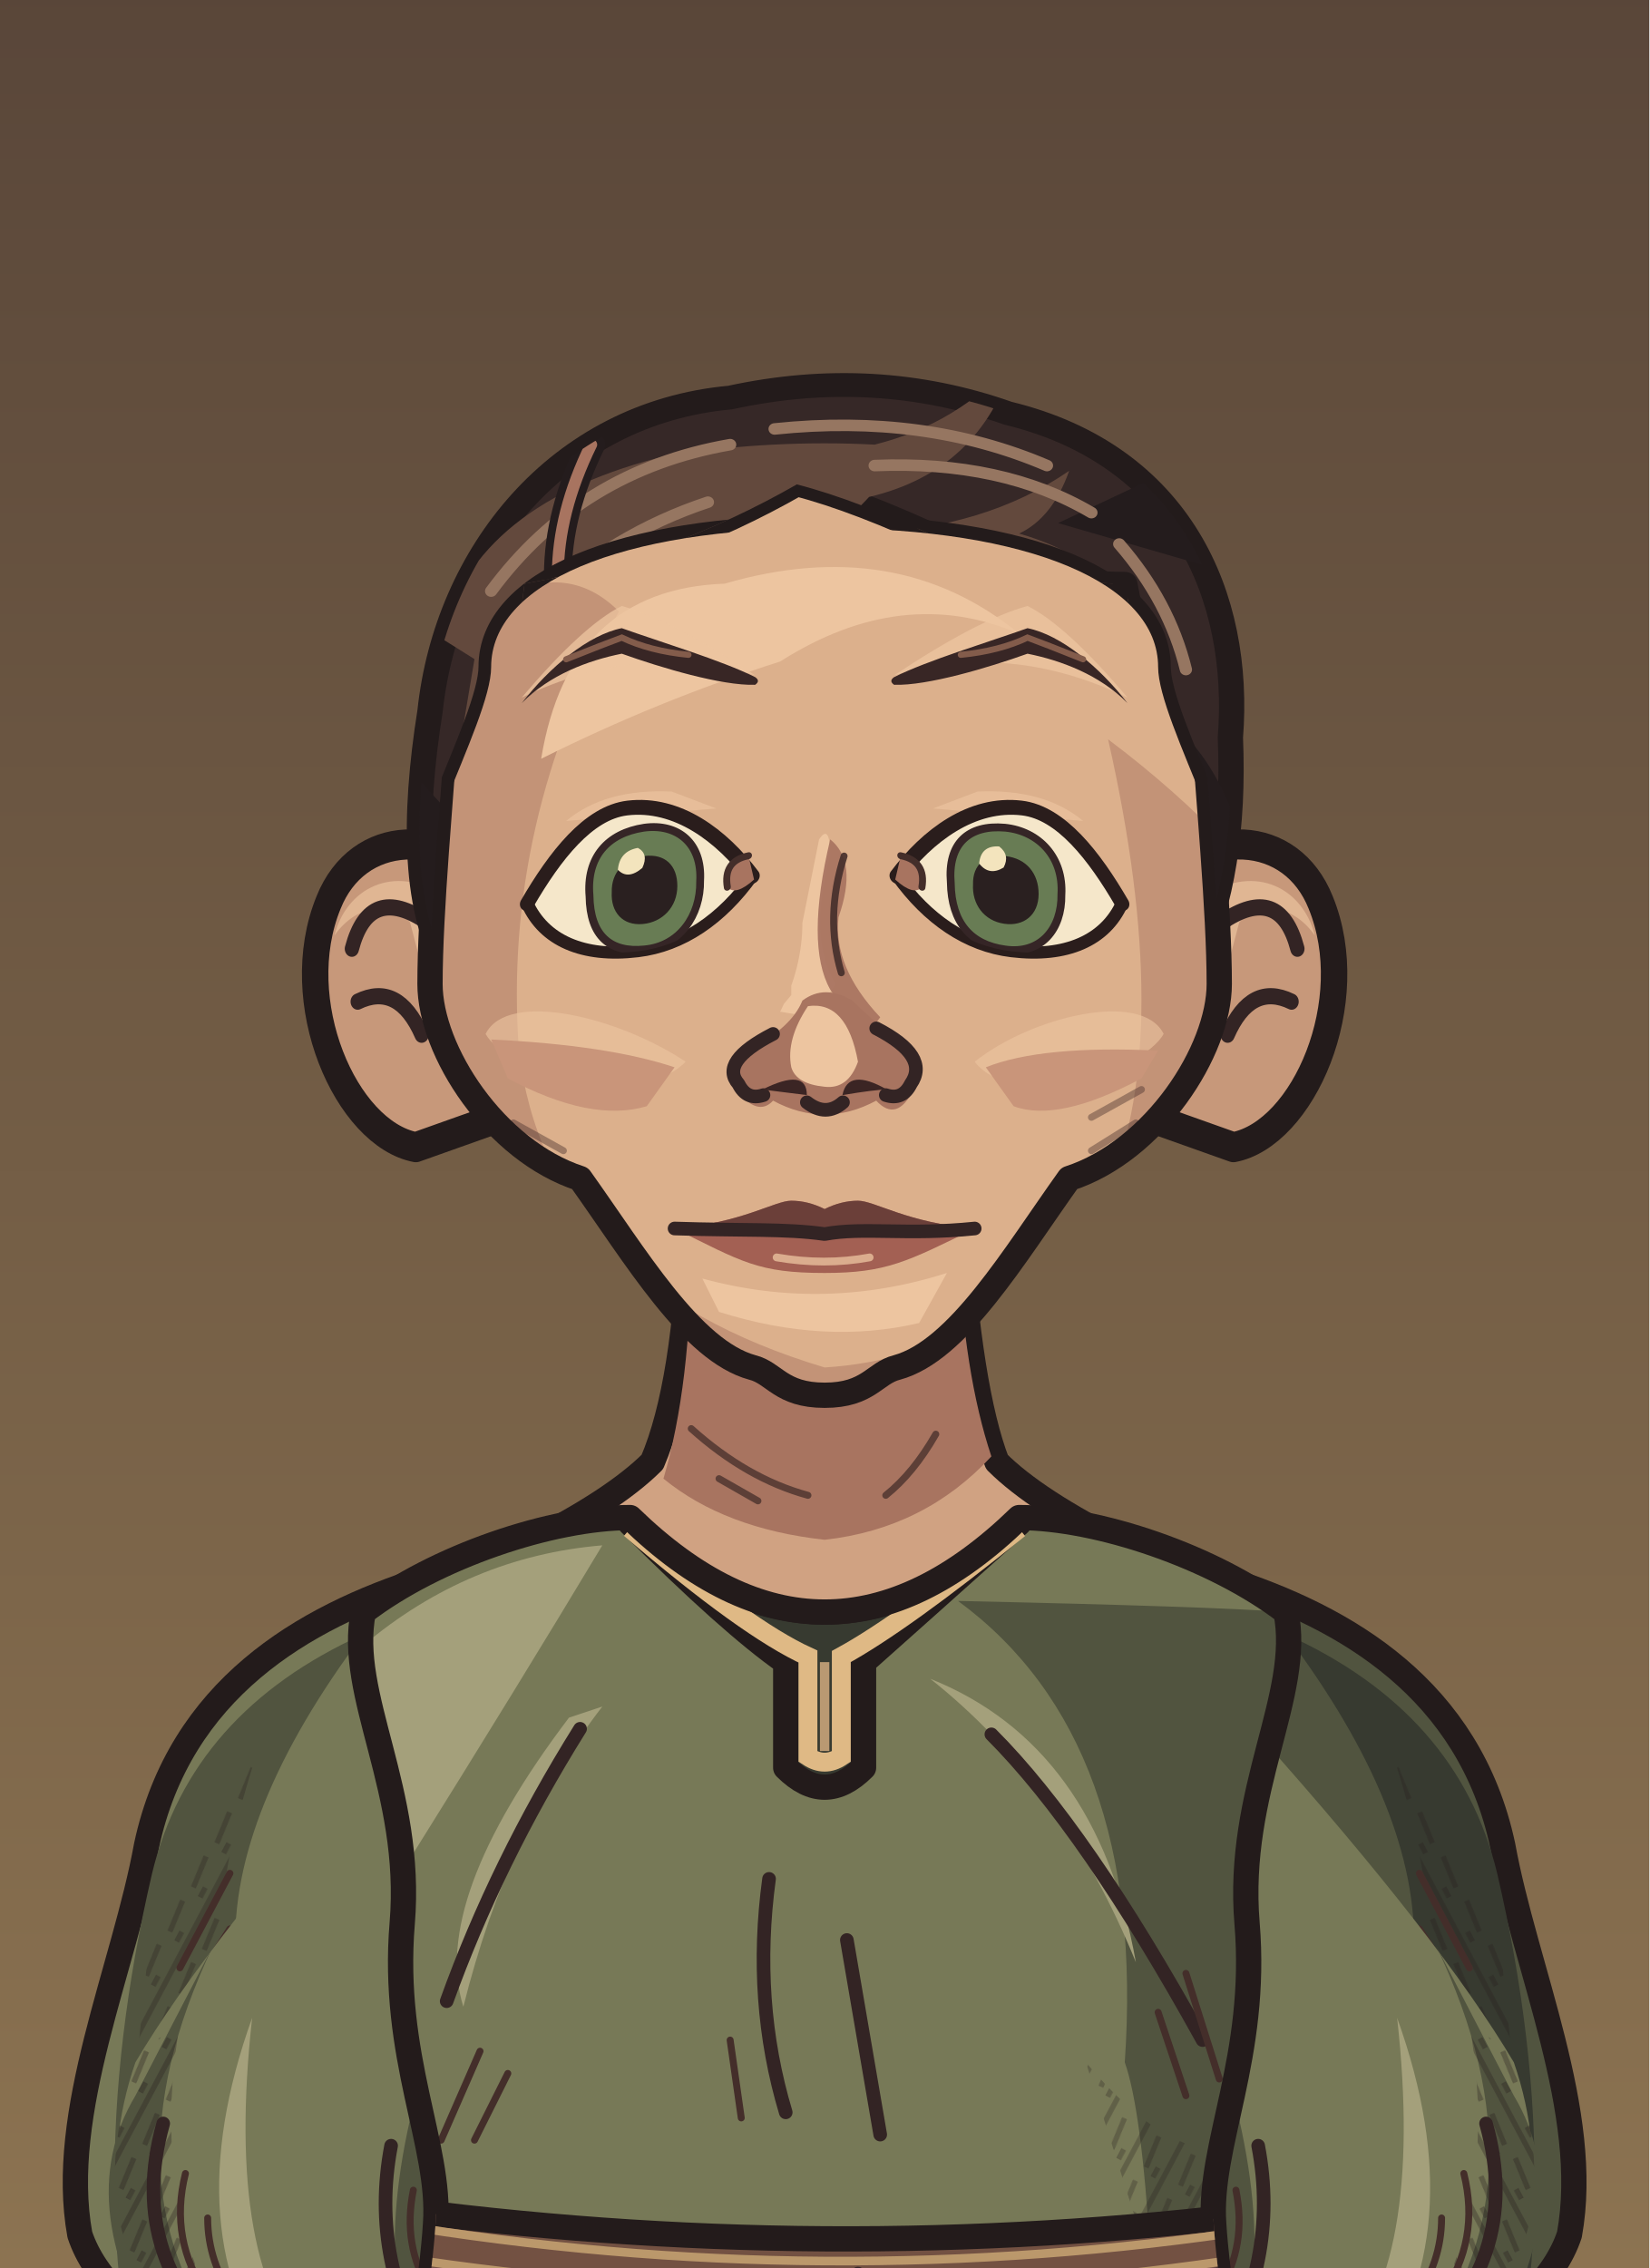
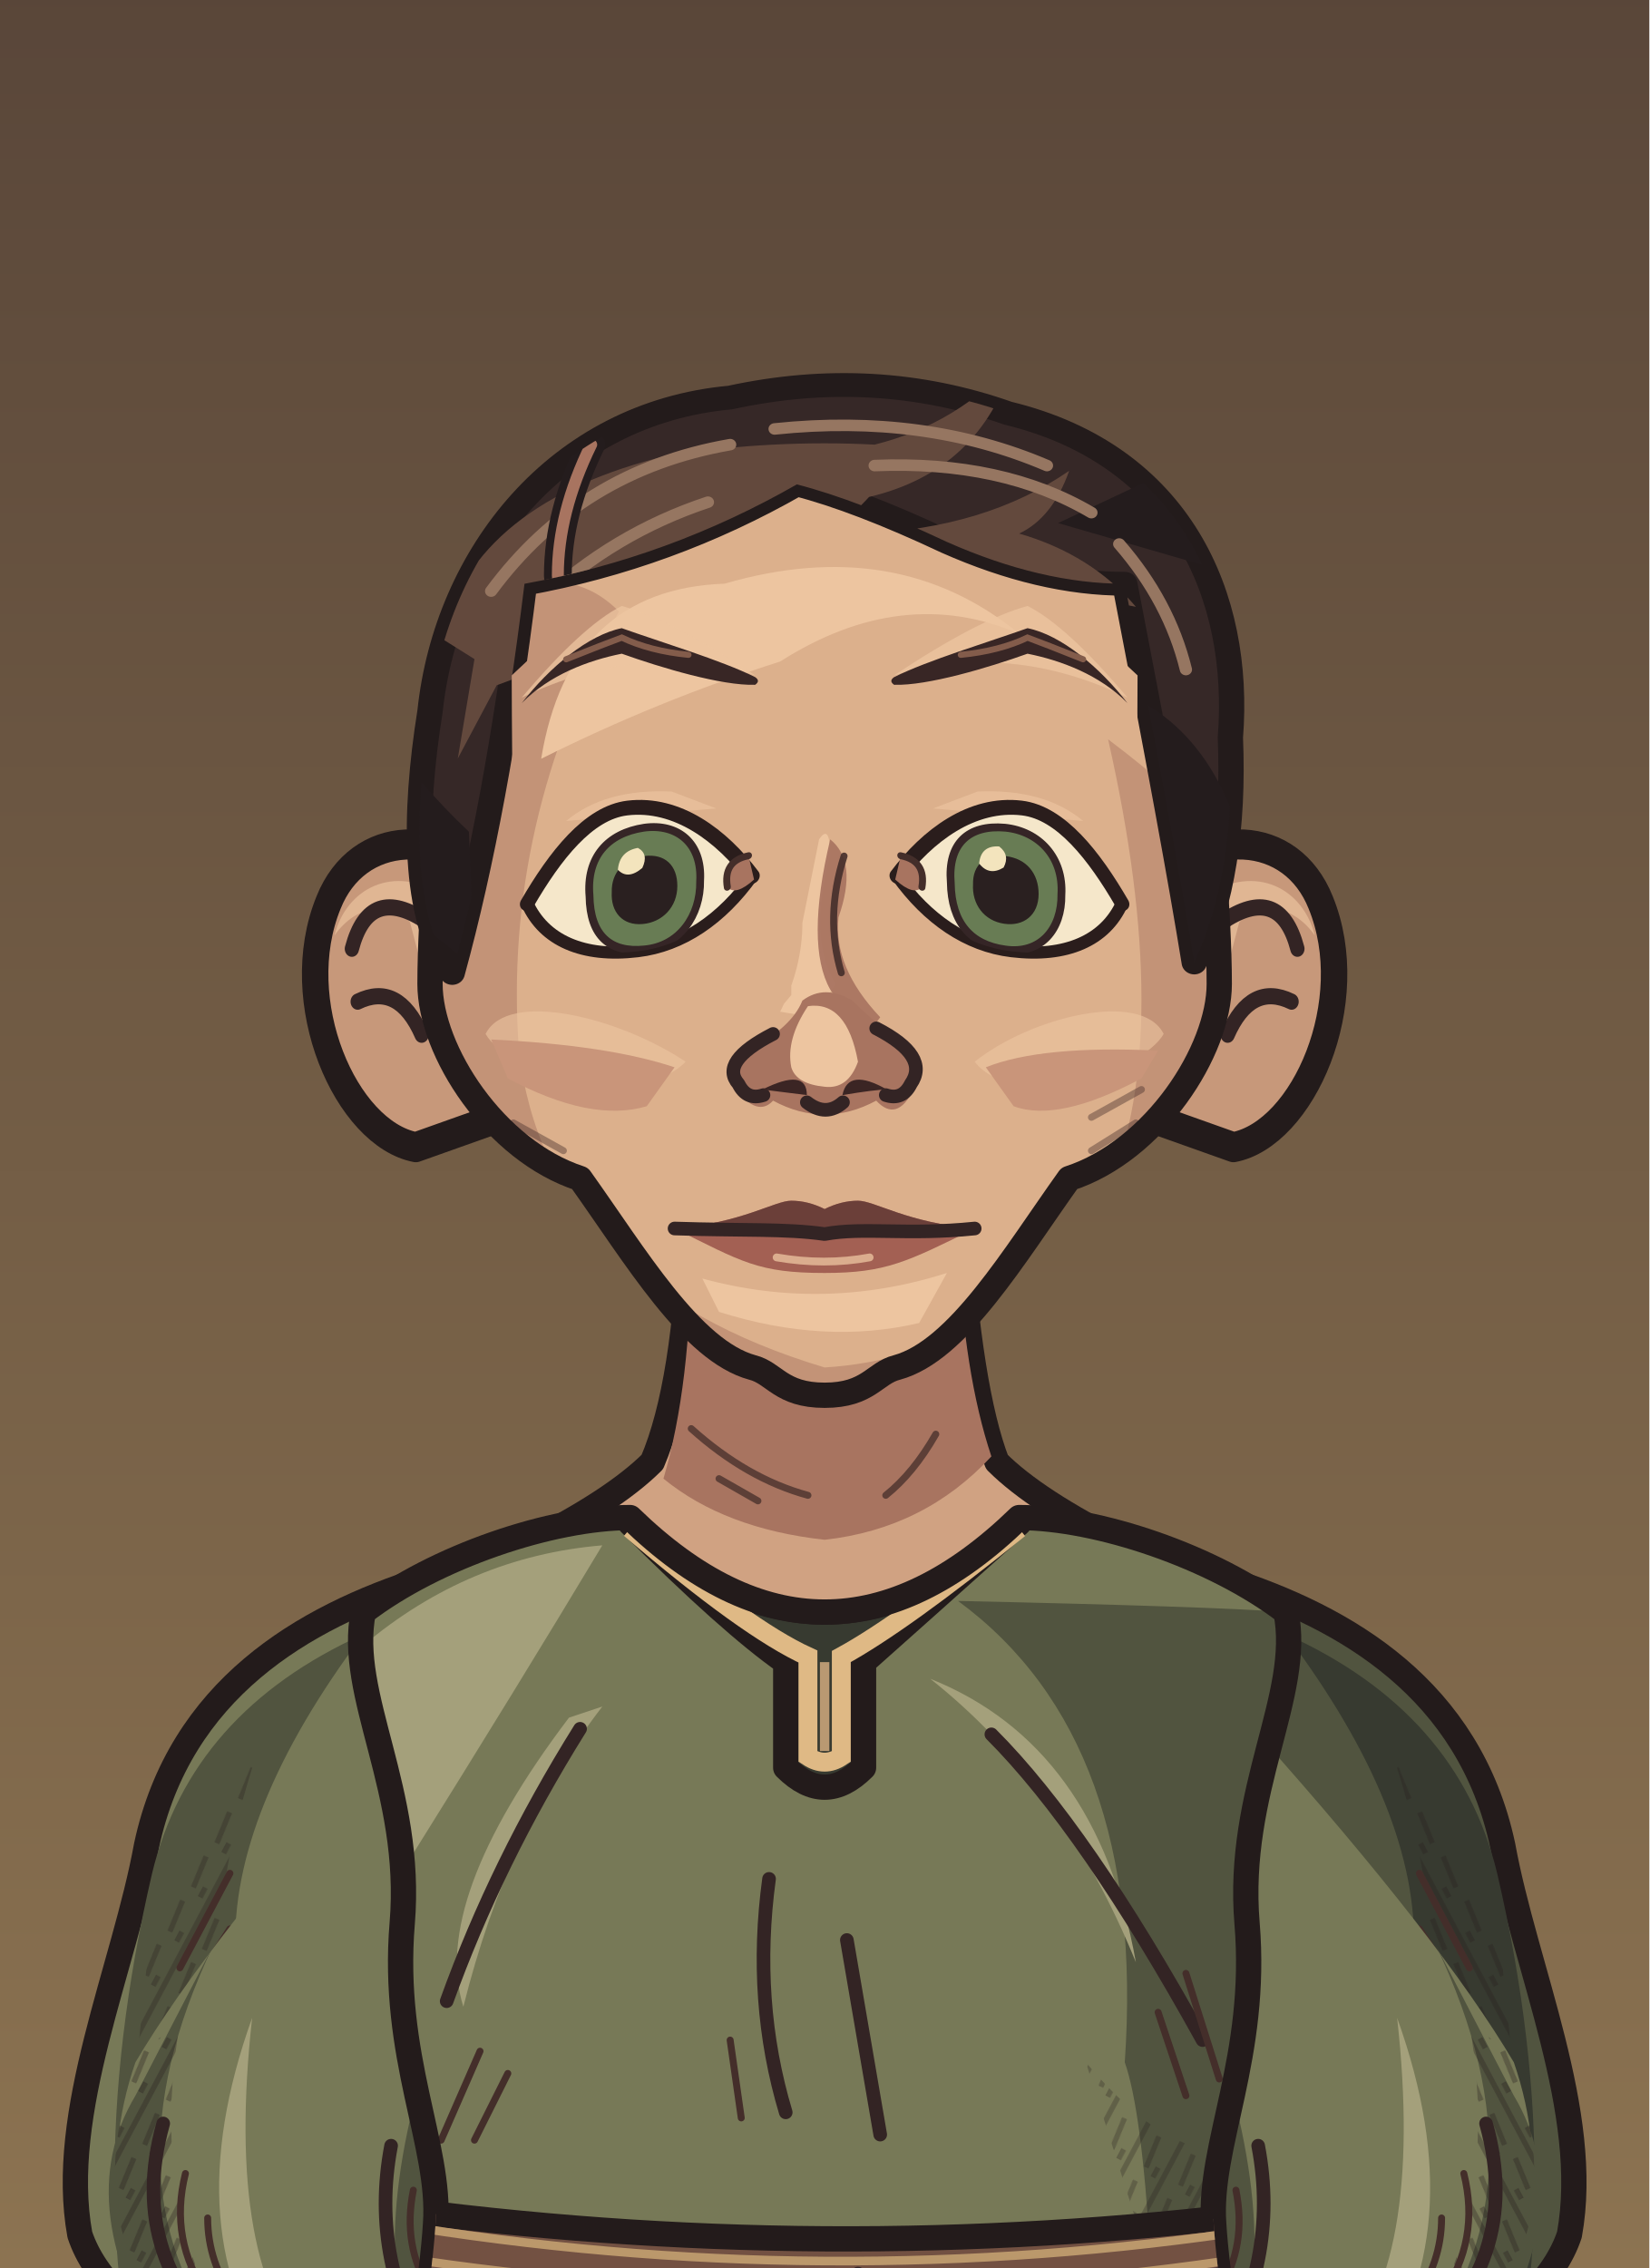
<svg xmlns="http://www.w3.org/2000/svg" xmlns:xlink="http://www.w3.org/1999/xlink" aria-labelledby="title" width="320" height="440" viewBox="0 0 320 440" role="img">
  <defs>
    <style>
      .edge {stroke:#231b1b;stroke-width:4.55;stroke-linecap:round;stroke-linejoin:round}
      .seam {fill:none;stroke:#332424;stroke-width:2.45;stroke-linecap:round;stroke-linejoin:round}
      .etch {fill:none;stroke:#442e2a;stroke-width:1.25;stroke-linecap:round}
      .hair-line {fill:none;stroke:#967661;stroke-width:1.45;stroke-linecap:round}
      .white {fill:#f5e7ca;stroke:#2a1d1c;stroke-width:2.65;stroke-linejoin:round}
      .label {fill:#efdfc1;font:600 20px Georgia,serif}
      .muted {fill:#b8aa96;font:13px 'Segoe UI',sans-serif}
      .section {fill:#dcbb8e;font:600 14px 'Segoe UI',sans-serif}
    </style>
    <linearGradient id="umber" x2="0" y2="1" gradientUnits="objectBoundingBox">
      <stop stop-color="#594639" />
      <stop offset=".56" stop-color="#8e7552" />
      <stop offset="1" stop-color="#3c3029" />
    </linearGradient>
    <linearGradient id="ash" x2="0" y2="1" gradientUnits="objectBoundingBox">
      <stop stop-color="#3b423d" />
      <stop offset=".56" stop-color="#7a7d67" />
      <stop offset="1" stop-color="#242b28" />
    </linearGradient>
    <linearGradient id="rose" x2="0" y2="1" gradientUnits="objectBoundingBox">
      <stop stop-color="#51404a" />
      <stop offset=".56" stop-color="#8a6972" />
      <stop offset="1" stop-color="#372c33" />
    </linearGradient>
    <pattern id="paper-grain" width="63" height="57" patternUnits="userSpaceOnUse">
      <path d="M1 16l2-1m21-4 5-2m16 7 6-1M12 32l3-1m16 11 4-1m20-14 4 1M4 51l5-1m41 0 9-2" fill="none" stroke="#231a1b" stroke-width=".85" opacity=".19" />
      <path d="M4 5l9-1m29 2 2-1M1 40l4-1m12 9 1-1m21-23 4-1m9 12 5-2" fill="none" stroke="#f0dbb5" stroke-width=".85" opacity=".23" />
      <path d="M16 19h.6m13-3h.7m28 6h.7m-39 15h.6m23 4h.6m-12 11h.7m29-39h.7" fill="none" stroke="#21191a" stroke-width="1.2" opacity=".28" stroke-linecap="round" />
    </pattern>
    <pattern id="ink-lines" width="7" height="9" patternUnits="userSpaceOnUse" patternTransform="rotate(28)">
      <path d="M1 -2V10m2.8-8 .6 6m1.9-1v5" stroke="#271d1d" stroke-width=".95" fill="none" opacity=".65" />
    </pattern>
    <radialGradient id="vignette" cx=".5" cy=".39" r=".72">
      <stop offset=".47" stop-color="#20191c" stop-opacity="0" />
      <stop offset="1" stop-color="#20191c" stop-opacity=".48" />
    </radialGradient>
    <g id="firs" fill="currentColor">
      <path d="M10 439Q15 379 12 300L9 220 15 146 15 54 19 80 21 147 28 230 25 326 29 439Z" />
      <path d="M17 169Q27 174 45 174L57 169 49 179 27 187 17 185                M18 194Q29 196 52 192L63 183 56 194 26 205 16 207                M15 225Q46 230 67 218L77 206 71 223 42 238 18 241                M17 252Q48 255 78 245L91 230 84 249 52 266 20 269                M14 282Q40 281 71 278L88 261 84 281 57 291 19 298                M19 312Q43 316 69 310L88 299 84 310 58 322 22 325" />
      <path d="M6 312 0 315V284L11 285M0 266 13 270V250L0 249M0 220 15 221 15 206 0 202                M0 180 16 181V167L0 165M0 141 15 150V138L0 133M0 112 17 127V118L0 104" />
      <path d="M64 440Q55 380 58 324L59 258 63 217 68 222 65 266 68 328 76 440Z                M63 291Q78 294 89 282L100 267 96 283 81 301 62 307                M63 323Q80 323 106 304L98 321 68 339                M63 316Q44 306 37 293L41 307 64 329Z" />
    </g>
    <g id="brambles" fill="none" stroke="currentColor" stroke-linecap="round" stroke-linejoin="round">
      <path stroke-width="3.8" d="M9 440Q13 401 21 380T26 333m-8 57Q39 375 43 352m-28 46Q6 377 0 376M41 440Q41 402 63 385m-20 44q26-6 39-30" />
      <path stroke-width="2" d="M23 364l14-13m-12 4-7-15m20 29 17-4m-15-1 1-11m13 49 2-17m2 14 18-5m-34 32q-12-10-17-10" />
    </g>
    <g id="night-scratches" fill="none" stroke="currentColor" stroke-width="1.2" stroke-linecap="round">
      <path d="M16 113q32-11 54-8m-30 9 16-3m184-40q19-4 44 1m-11 7 19 4                M24 335q33-3 68-16m-44 16 26-4m164-9q31 5 60-3m-39 8 38-3                M27 391q22-6 52-5m168 14q28-8 57-8m-40 11 24-4                M55 178l18-6m177 36 17 3m-12-4 17-1" />
    </g>
    <g id="shirt-setting">
      <rect width="320" height="440" fill="url(#umber)" />
      <path d="M50 217q24 8 64 1l-15 7-56 6m176-90q39-13 70-5l-26 4 28 2-64 6" fill="#856c54" opacity=".5" />
      <use xlink:href="#firs" style="color:#342827" opacity=".52" transform="translate(-26 8)" />
      <use xlink:href="#firs" style="color:#413128" opacity=".58" transform="translate(340 101) scale(-1 .81)" />
      <use xlink:href="#night-scratches" style="color:#dfbb87" opacity=".28" />
      <use xlink:href="#brambles" style="color:#291f22" opacity=".71" />
      <rect width="320" height="440" fill="url(#vignette)" />
      <rect width="320" height="440" fill="url(#paper-grain)" />
    </g>
    <g id="armor-setting">
      <rect width="320" height="440" fill="url(#ash)" />
      <path d="M42 173q49-4 68 3l-43 6 25 3-49 4m151 35q47 10 104-6l-26 14-62 8Z" fill="#707764" opacity=".48" />
      <use xlink:href="#firs" style="color:#27312c" opacity=".64" transform="translate(-36 30)" />
      <use xlink:href="#firs" style="color:#303833" opacity=".75" transform="translate(324 45) scale(-.86 1.03)" />
      <use xlink:href="#brambles" style="color:#252a27" opacity=".62" transform="translate(319 10) scale(-1 1)" />
      <use xlink:href="#night-scratches" style="color:#d8d8a9" opacity=".28" transform="translate(-2 21)" />
      <rect width="320" height="440" fill="url(#vignette)" />
      <rect width="320" height="440" fill="url(#paper-grain)" />
    </g>
    <g id="woman-setting">
      <rect width="320" height="440" fill="url(#rose)" />
      <path d="M44 235q40-4 76-1l-20 6-36 2 19 3-44 5m183-50q35 3 60-3l-24 9-31 2" fill="#775d65" opacity=".6" />
      <use xlink:href="#firs" style="color:#3b2b34" opacity=".58" transform="translate(-20 84) scale(.86 .91)" />
      <use xlink:href="#firs" style="color:#3d2e39" opacity=".68" transform="translate(327 54) scale(-.85 .98)" />
      <path d="M300 440q-2-82-6-173l-9-103 7-35 12 42 9 98 7 171Z                M294 195q-10-18-25-24l-15-1 13-4 11 2 18 15                M285 162q-13-22-34-27l-7 4 7-11 17 4 20 17                M303 242q-18-23-36-27l-13 3 15-9 11 2 21 15" fill="#3a2b33" opacity=".64" />
      <use xlink:href="#brambles" style="color:#2d2229" opacity=".8" transform="translate(12 6)" />
      <use xlink:href="#night-scratches" style="color:#e1b8a8" opacity=".28" transform="translate(0 7)" />
      <rect width="320" height="440" fill="url(#vignette)" />
      <rect width="320" height="440" fill="url(#paper-grain)" />
    </g>
    <pattern id="mail-rings" width="14" height="13" patternUnits="userSpaceOnUse" patternTransform="rotate(-7)">
      <path d="M-1 2q3-3 6 0 1 3-2 5Q0 8-1 5M6 2q3-3 6 0 1 3-2 5Q7 8 6 5M3 8q3-3 6 0 1 3-2 5-3 1-4-2M10 8q3-3 6 0" fill="none" stroke="#2d2c28" stroke-width="1.6" stroke-linecap="round" />
      <path d="M-.5 4q1.5-2 3-1m5 1q1.4-2 3-1M4 10q1.5-2 3-1m4 1q1.4-2 3-1" fill="none" stroke="#9a9b87" stroke-width="1.12" opacity=".78" stroke-linecap="round" />
    </pattern>
    <pattern id="armor-plates" width="47" height="24" patternUnits="userSpaceOnUse" patternTransform="translate(4 4) rotate(2)">
      <path d="M1 0l21 .7 1 18-3 3-17-1-1-4Zm24 1 19-1 2 15-3 7-19-2Z" fill="#85867a" stroke="#352e2a" stroke-width="1.75" stroke-linejoin="round" />
      <path d="M2 2l18 .2-.2 4L5 7 4 17Zm24 0 16-1 1 4-14 2-3 10Z" fill="#a9a58d" />
      <path d="M19 4l4 14-3 3-16-1 13-4Zm22 2 4 10-2 5-17-1 13-4Z" fill="#62655f" />
      <path d="M7 7l1-.5m6 12 3-2m16-7 5-1m-7 5 4-2" fill="none" stroke="#d0c0a0" stroke-width=".9" opacity=".76" />
      <path d="M6 12q2-2 2.7 1-1 2.2-2.7.5Zm12 1q1.8-2 2.4.6-1 2.6-2.5.8Zm11 1q1-2.2 2.8-1-.2 2.9-2.8 2.1Zm12-2q2.2-1.4 2.3.8-1 2.3-2.3.5Z" fill="#3c342d" />
    </pattern>
    <clipPath id="portrait-frame">
      <rect width="320" height="752" />
    </clipPath>
    <clipPath id="wardrobe-torso-mask">
      <path d="M125 273 C111 273 90 280 77 290 C74 305 86 322 84 346 C82 370 91 386 90 400 C89 418 78 476 53 700 Q160 719 267 700 C242 476 231 418 230 400 C229 386 238 370 236 346 C234 322 246 305 243 290 C230 280 209 273 195 273 Q160 307 125 273Z" />
    </clipPath>
    <clipPath id="wardrobe-sleeve-mask">
      <path d="M88 284 C66 291 44 304 38 332 C34 354 22 380 26 402 Q30 414 49 424 L55 445 H88 Q111 406 106 336Z" />
    </clipPath>
    <clipPath id="face-shape-clip">
      <path d="M 160 80 C 196 80 224 97 228 128 C 229 143 231 164 231 177 C 231 189 219.4 207 204 212 C 194 226 184 243 173 246 C 169 247 167.9 251 160 251 C 152.1 251 151 247 147 246 C 136 243 126 226 116 212 C 100.6 207 89 189 89 177 C 89 164 91 143 92 128 C 96 97 124 80 160 80 Z" />
    </clipPath>
    <clipPath id="face-features-eye-left">
      <path d="M-21 0 C-16 -8 -10 -15 -3 -15 C6 -15 14 -8 19.5 0 C14 7 7 11 -1 11 C-11 11 -18 7 -21 0Z" />
    </clipPath>
    <clipPath id="face-features-eye-right">
      <path d="M-21 0 C-16 -8 -10 -15 -3 -15 C6 -15 14 -8 19.5 0 C14 7 7 11 -1 11 C-11 11 -18 7 -21 0Z" />
    </clipPath>
    <clipPath id="face-features-nose-bridge">
      <path d="M154 144H167V179L172 185V187H149V185L154 179Z" />
    </clipPath>
    <mask id="hair-face-opening" maskUnits="userSpaceOnUse" x="0" y="0" width="320" height="440">
      <rect fill="white" x="0" y="0" width="320" height="440" />
      <g clip-path="url(#face-shape-clip)">
-         <path d="M220 120.005C220 105.005 197 95.005 160 95.005S100 105.005 100 120.005C100 130.005 83 158 83 176V300H237V176C237 158 220 130.005 220 120.005Z" fill="black" />
+         <path d="M103.7 121.5C110.5 115.011 117.5 109.205 123.5 108.005C130.5 110.505 141.5 113.805 149 116.811Q160 124.811 171 116.811C178.5 113.805 189.5 110.505 196.5 108.005C202.5 109.205 209.5 115.011 216.3 121.5C216.3 130.5 216.1 143 216.1 160C216.1 169 226 175 226 184V300H94V184C94 175 103.9 169 103.9 160C103.9 143 103.7 130.5 103.7 121.5Z" fill="black" />
      </g>
    </mask>
    <clipPath id="hair-crown-clip">
      <path d="M93 176C86 165 86 146 89 126C92 96 112 69 143 66Q169 60 193 69C224 77 235 104 233 131Q234 157 226.5 174Q223 151 214 101.6Q199 101.6 182 93.6 Q166 85.6 155 82.6 Q132 96.6 106 101.6Q101 145 93 176Z" />
    </clipPath>
    <clipPath id="full-costume-hands-clip">
      <rect x="0" y="445" width="320" height="307" />
    </clipPath>
  </defs>
  <svg width="320" height="440" viewBox="11.636 0 296.727 408" overflow="hidden">
    <g data-part="full-costume">
      <rect width="320" height="752" fill="url(#umber)" />
      <ellipse cx="160" cy="731" rx="113" ry="10" fill="#261f20" opacity=".5" />
      <g>
        <g transform="translate(9 0)">
          <path d="M99 689Q119 683 138 691L142 718Q139 728 120 729H86Q72 728 77 717Q82 708 99 704Z" fill="#654939" class="edge" />
          <path d="M86 718Q108 706 137 711L139 720Q110 730 83 724Z" fill="#87624a" />
          <path d="M101 711L103 700Q115 704 136 707" class="etch" />
          <path d="M83 725Q108 731 137 724" class="seam" />
        </g>
      </g>
      <g transform="translate(320 0) scale(-1 1)">
        <g transform="translate(9 0)">
          <path d="M99 689Q119 683 138 691L142 718Q139 728 120 729H86Q72 728 77 717Q82 708 99 704Z" fill="#654939" class="edge" />
          <path d="M86 718Q108 706 137 711L139 720Q110 730 83 724Z" fill="#87624a" />
          <path d="M101 711L103 700Q115 704 136 707" class="etch" />
          <path d="M83 725Q108 731 137 724" class="seam" />
        </g>
      </g>
    </g>
    <g clip-path="url(#portrait-frame)">
      <g data-part="neck">
        <g id="face-shape-neck">
          <path d="M 136 219 Q 135 249 129 263 Q 122 270 106 278 L 123 301 197 301 214 278 Q 198 270 191 263 Q 186 250 184 219 Z" fill="#d0a282" class="edge" />
          <path d="M 136 224 184 224 Q 185 247 190 262 Q 178 275 160 277 Q 142 275 131 266 Q 136 249 136 224 Z" fill="#a87460" />
          <path d="M 136 257 q 10 9 21 12 m -16 -3 7 4 m 32 -12 q -4 7 -9 11" class="etch" opacity=".75" />
        </g>
      </g>
      <g id="wardrobe-outfit-ryazan_sleeves" data-outfit="ryazan_sleeves">
        <path d="M88 284 C66 291 44 304 38 332 C34 354 22 380 26 402 Q30 414 49 424 L55 445 H88 Q111 406 106 336Z" fill="#777957" class="edge" />
        <g data-part="sleeve-left" clip-path="url(#wardrobe-sleeve-mask)">
          <path d="M39 337 Q46 308 77 294 Q53 326 54 351 L43 373 Q43 421 54 444 H40 Q25 397 39 337Z" fill="#51543f" />
          <path d="M38 354 Q49 326 58 315 Q49 342 52 359 L35 383Z" fill="url(#ink-lines)" opacity=".44" />
          <path d="M43 376 q10 -11 20 -14 m-18 27 16 -10 M42 414 q4 11 13 21" class="seam" />
          <path d="M44 354 l9 -17 m-9 24 9 -14 m-6 61 10 13" class="etch" />
          <path d="M82 312 Q49 349 36 371 Q26 400 46 425 L98 436 Q94 414 102 387 Q100 357 95 313Z" fill="#777957" />
          <path d="M50 350 Q29 394 54 424 L42 425 Q24 397 36 377Z M90 365 Q86 402 100 426 H87 Q77 404 90 365Z" fill="#51543f" />
          <path d="M57 363 Q43 402 62 427 L68 424 Q52 408 57 363Z" fill="#a4a07b" />
          <path d="M37 369 Q24 402 47 422 L55 423 Q38 399 44 364Z" fill="url(#ink-lines)" opacity=".5" />
          <path d="M41 382 Q34 407 55 424 M82 386 Q78 407 90 426" class="seam" />
          <path d="M45 391 q-3 12 4 22 m0 -14 q0 8 5 15 M86 394 q-2 10 3 18" class="etch" />
          <g data-part="ryazan-bracer">
            <path d="M40 416 Q57 423 97 416 L88 445 H55Z" fill="#a3987b" class="edge" />
            <path d="M43 421 Q58 428 96 421 M54 440 Q64 444 89 440" fill="none" stroke="#5d544c" stroke-width="1.8" />
            <path d="M55 432l2 -2 2 2-2 2Z" fill="#e1d0a5" stroke="#66554a" stroke-width=".8" />
            <path d="M62 432l2 -2 2 2-2 2Z" fill="#e1d0a5" stroke="#66554a" stroke-width=".8" />
            <path d="M69 432l2 -2 2 2-2 2Z" fill="#e1d0a5" stroke="#66554a" stroke-width=".8" />
            <path d="M76 432l2 -2 2 2-2 2Z" fill="#e1d0a5" stroke="#66554a" stroke-width=".8" />
            <path d="M83 432l2 -2 2 2-2 2Z" fill="#e1d0a5" stroke="#66554a" stroke-width=".8" />
          </g>
        </g>
        <g transform="translate(320 0) scale(-1 1)">
          <path d="M88 284 C66 291 44 304 38 332 C34 354 22 380 26 402 Q30 414 49 424 L55 445 H88 Q111 406 106 336Z" fill="#51543f" class="edge" />
          <g data-part="sleeve-right" clip-path="url(#wardrobe-sleeve-mask)">
            <path d="M39 337 Q46 308 77 294 Q53 326 54 351 L43 373 Q43 421 54 444 H40 Q25 397 39 337Z" fill="#373a30" />
            <path d="M38 354 Q49 326 58 315 Q49 342 52 359 L35 383Z" fill="url(#ink-lines)" opacity=".44" />
            <path d="M43 376 q10 -11 20 -14 m-18 27 16 -10 M42 414 q4 11 13 21" class="seam" />
            <path d="M44 354 l9 -17 m-9 24 9 -14 m-6 61 10 13" class="etch" />
            <path d="M82 312 Q49 349 36 371 Q26 400 46 425 L98 436 Q94 414 102 387 Q100 357 95 313Z" fill="#777957" />
            <path d="M50 350 Q29 394 54 424 L42 425 Q24 397 36 377Z M90 365 Q86 402 100 426 H87 Q77 404 90 365Z" fill="#51543f" />
            <path d="M57 363 Q43 402 62 427 L68 424 Q52 408 57 363Z" fill="#a4a07b" />
            <path d="M37 369 Q24 402 47 422 L55 423 Q38 399 44 364Z" fill="url(#ink-lines)" opacity=".5" />
            <path d="M41 382 Q34 407 55 424 M82 386 Q78 407 90 426" class="seam" />
            <path d="M45 391 q-3 12 4 22 m0 -14 q0 8 5 15 M86 394 q-2 10 3 18" class="etch" />
            <g data-part="ryazan-bracer">
              <path d="M40 416 Q57 423 97 416 L88 445 H55Z" fill="#a3987b" class="edge" />
              <path d="M43 421 Q58 428 96 421 M54 440 Q64 444 89 440" fill="none" stroke="#5d544c" stroke-width="1.8" />
              <path d="M55 432l2 -2 2 2-2 2Z" fill="#e1d0a5" stroke="#66554a" stroke-width=".8" />
              <path d="M62 432l2 -2 2 2-2 2Z" fill="#e1d0a5" stroke="#66554a" stroke-width=".8" />
              <path d="M69 432l2 -2 2 2-2 2Z" fill="#e1d0a5" stroke="#66554a" stroke-width=".8" />
              <path d="M76 432l2 -2 2 2-2 2Z" fill="#e1d0a5" stroke="#66554a" stroke-width=".8" />
              <path d="M83 432l2 -2 2 2-2 2Z" fill="#e1d0a5" stroke="#66554a" stroke-width=".8" />
            </g>
          </g>
        </g>
        <path d="M125 273 C111 273 90 280 77 290 C74 305 86 322 84 346 C82 370 91 386 90 400 C89 418 78 476 53 700 Q160 719 267 700 C242 476 231 418 230 400 C229 386 238 370 236 346 C234 322 246 305 243 290 C230 280 209 273 195 273 Q160 307 125 273Z" fill="#777957" />
        <g data-part="torso" clip-path="url(#wardrobe-torso-mask)">
          <path d="M77 296 Q96 280 120 278 Q105 303 85 335Z" fill="#a4a07b" />
          <path d="M184 288 Q230 289 243 290 L272 710 H215 Q226 405 214 371 Q218 313 184 288Z" fill="#51543f" />
          <path d="M78 344 Q88 359 84 381 L69 402 L61 359Z" fill="#51543f" />
          <path d="M207 371 Q223 390 235 386 L234 416 L220 412Z" fill="url(#ink-lines)" opacity=".42" />
          <path d="M120 307 Q103 329 95 361 Q89 342 114 309Z M179 302 Q209 314 216 353 Q203 321 179 302Z" fill="#a4a07b" />
          <path d="M133 412Q124 460 111 695Q98 680 133 412Z M174 418Q185 444 198 697Q184 684 174 418Z" fill="#a4a07b" opacity=".68" />
          <path d="M134 423Q118 480 111 688 M158 447Q157 490 149 690" class="etch" />
          <path d="M58 693Q160 712 262 693" class="seam" />
          <path d="M116 311 Q101 335 92 360 M190 312 Q207 329 228 367 M150 338 q-3 22 3 42 m11 -31 6 35 M184 420q5 12 6 24" class="seam" />
          <path d="M98 369 l-7 16 m12 -12 -6 12 M225 355 l6 19 m-11 -12 5 15 M143 367 l2 14 m65 44 4 13" class="etch" />
          <path d="M125 274 Q160 306 195 274 Q176 291 167 299 V318 Q160 325 153 318 V299 Q143 292 125 274Z" fill="#373a30" class="edge" />
          <path d="M125 275 Q146 293 157 298 V316 Q160 318 163 316 V298 Q174 292 195 275" fill="none" stroke="#dfb985" stroke-width="3.4" />
          <path d="M160 299v16" fill="none" stroke="#b99972" stroke-width="1.7" />
        </g>
        <path d="M125 273 C111 273 90 280 77 290 C74 305 86 322 84 346 C82 370 91 386 90 400 C89 418 78 476 53 700 Q160 719 267 700 C242 476 231 418 230 400 C229 386 238 370 236 346 C234 322 246 305 243 290 C230 280 209 273 195 273 Q160 307 125 273Z" fill="none" class="edge" />
        <g data-part="belt" clip-path="url(#wardrobe-torso-mask)">
          <path d="M80 397Q160 408 240 398L239 409Q160 421 81 410Z" fill="#735142" class="edge" />
          <path d="M82 400Q160 413 238 401M83 406Q160 418 237 406" fill="none" stroke="#bb986b" stroke-width="1.55" stroke-linecap="round" />
          <path d="M166 409Q165 416 172 420L175 414 180 429 173 435 169 422 164 428 160 424Z" fill="#967451" class="seam" />
        </g>
      </g>
      <g id="face-shape">
        <g id="face-shape-ears">
          <g transform="translate(99 179) scale(-1.046 1.19)">
            <path d="M -4 -15 C 7 -26 22 -25 27 -14 C 34 1 24 21 12 23 L -4 18 Z" fill="#c7987a" class="edge" />
            <path d="M 7 -15 C 16 -20 24 -16 26 -9 C 22 -14 16 -14 13 -11 L 10 -1 Z" fill="#edc5a0" opacity=".66" />
            <path d="M 23 -7 Q 20 -17 10 -11 L 7 2 M 22 1 Q 15 -2 11 6" class="seam" />
          </g>
          <g transform="translate(221 179) scale(1.046 1.19)">
            <path d="M -4 -15 C 7 -26 22 -25 27 -14 C 34 1 24 21 12 23 L -4 18 Z" fill="#c7987a" class="edge" />
            <path d="M 7 -15 C 16 -20 24 -16 26 -9 C 22 -14 16 -14 13 -11 L 10 -1 Z" fill="#edc5a0" opacity=".66" />
            <path d="M 23 -7 Q 20 -17 10 -11 L 7 2 M 22 1 Q 15 -2 11 6" class="seam" />
          </g>
        </g>
        <path d="M 160 80 C 196 80 224 97 228 128 C 229 143 231 164 231 177 C 231 189 219.4 207 204 212 C 194 226 184 243 173 246 C 169 247 167.9 251 160 251 C 152.1 251 151 247 147 246 C 136 243 126 226 116 212 C 100.6 207 89 189 89 177 C 89 164 91 143 92 128 C 96 97 124 80 160 80 Z" fill="#dcb08c" />
        <g clip-path="url(#face-shape-clip)">
          <path d="M 70 141 Q 104 91 123 110 Q 102 148 105 189 Q 110 231 160 246 Q 192 244 211 214 Q 223 186 211 133 Q 235 151 250 174 L 250 265 70 265 Z" fill="#c39377" />
          <path d="M 109 136.5 Q 114 106 142 105 Q 173 96 195 114 Q 174 105 152 119 Q 130 126 109 136.5 Z" fill="#edc5a0" />
          <g transform="translate(160 0) scale(-1 1)">
            <path d="M 25 191 C 37 183 57 178 61 186 C 57 193 34 200 25 191 Z" fill="#edc5a0" opacity=".605" />
            <path d="M 27 192 Q 39 188 60 187 L 57 194 Q 42 202 32 199 Z" fill="#c9957a" />
          </g>
          <g transform="translate(160 0) scale(1 1)">
            <path d="M 27 191 C 37 183 57 178 61 186 C 57 193 34 200 27 191 Z" fill="#edc5a0" opacity=".605" />
            <path d="M 29 192 Q 39 188 60 189 L 57 194 Q 42 202 34 199 Z" fill="#c9957a" />
          </g>
          <path d="M 92 183 Q 99 211 120 232 L 132 247 119 248 Q 98 234 85 212 Z M 229 184 Q 224 217 203 241 L 193 250 209 247 Q 230 233 240 211 Z" fill="url(#ink-lines)" opacity=".42" />
          <path d="M 138 230 Q 160 236 182 229 L 177 238 Q 160 242 141 236 Z" fill="#edc5a0" />
          <path d="M 104 202 l 9 5 m -8 1 6 4 m 97 -11 9 -5 m -9 11 8 -5 m -97 17 5 6 m 74 1 5 -8" class="etch" opacity=".42" />
        </g>
        <path d="M 160 80 C 196 80 224 97 228 128 C 229 143 231 164 231 177 C 231 189 219.4 207 204 212 C 194 226 184 243 173 246 C 169 247 167.9 251 160 251 C 152.1 251 151 247 147 246 C 136 243 126 226 116 212 C 100.6 207 89 189 89 177 C 89 164 91 143 92 128 C 96 97 124 80 160 80 Z" fill="none" class="edge" />
      </g>
      <g clip-path="url(#face-shape-clip)">
        <g data-part="eyes">
          <g transform="matrix(1 -0.12 0 1 127.5 160)">
            <path d="M-14 -14 Q-7 -19 5 -17 L13 -13" fill="#edc5a0" opacity=".65" />
            <path d="M-21 0 C-16 -8 -10 -15 -3 -15 C6 -15 14 -8 19.5 0 C14 7 7 11 -1 11 C-11 11 -18 7 -21 0Z" class="white" style="stroke-width:2.15" />
            <g clip-path="url(#face-features-eye-left)">
              <g transform="translate(0 0) scale(1 1)">
                <path d="M-9.8 0 C-10.4 -7 -6.6 -10.9 0 -11.1 C6.1 -11.2 10.5 -7 10.1 -.3 C10.2 5.9 6.4 11 0 10.8 C-6.1 10.7 -9.7 7.2 -9.8 0Z" fill="#687c54" stroke="#352526" stroke-width="1.4" />
                <path d="M-5.8 -.2C-5.9-3.8-3.5-6 .1-6 3.8-6 6-3.6 6 .1 6 3.9 3.3 6.3-.2 6.2-3.9 6.1-6 3.3-5.8-.2Z" fill="#2a2020" />
                <path d="M-4.7-4.1Q-4.4-7.4-1.1-7.6 .9-6.3-.3-3.9-2.9-2-4.7-4.1Z" fill="#f3e4bd" />
              </g>
            </g>
            <path d="M-21 0 C-16 -8 -10 -15 -3 -15 C6 -15 14 -8 19.5 0" fill="none" stroke="#2a1d1c" stroke-width="2.65" stroke-linecap="round" />
            <path d="M18.8 -3.8 Q14.2 -3.4 15 1.4 Q16.5 3.2 19.8 .6Z" fill="#a87460" />
            <path d="M18.8 -3.8 Q14.2 -3.4 15 1.4" class="etch" />
          </g>
          <g transform="matrix(-1 -0.12 0 1 192.5 160)">
            <path d="M-14 -14 Q-7 -19 5 -17 L13 -13" fill="#edc5a0" opacity=".65" />
            <path d="M-21 0 C-16 -8 -10 -15 -3 -15 C6 -15 14 -8 19.5 0 C14 7 7 11 -1 11 C-11 11 -18 7 -21 0Z" class="white" style="stroke-width:2.15" />
            <g clip-path="url(#face-features-eye-right)">
              <g transform="translate(0 0) scale(-1 1)">
                <path d="M-9.8 0 C-10.4 -7 -6.6 -10.9 0 -11.1 C6.1 -11.2 10.5 -7 10.1 -.3 C10.2 5.9 6.4 11 0 10.8 C-6.1 10.7 -9.7 7.2 -9.8 0Z" fill="#687c54" stroke="#352526" stroke-width="1.4" />
                <path d="M-5.8 -.2C-5.9-3.8-3.5-6 .1-6 3.8-6 6-3.6 6 .1 6 3.9 3.3 6.3-.2 6.2-3.9 6.1-6 3.3-5.8-.2Z" fill="#2a2020" />
                <path d="M-4.7-4.1Q-4.4-7.4-1.1-7.6 .9-6.3-.3-3.9-2.9-2-4.7-4.1Z" fill="#f3e4bd" />
              </g>
            </g>
            <path d="M-21 0 C-16 -8 -10 -15 -3 -15 C6 -15 14 -8 19.5 0" fill="none" stroke="#2a1d1c" stroke-width="2.65" stroke-linecap="round" />
            <path d="M18.8 -3.8 Q14.2 -3.4 15 1.4 Q16.5 3.2 19.8 .6Z" fill="#a87460" />
            <path d="M18.8 -3.8 Q14.2 -3.4 15 1.4" class="etch" />
          </g>
        </g>
        <g data-part="brows">
          <g transform="matrix(1 0 0 1 127.5 123.5)">
            <path d="M-22 2 Q-11 -11 -4 -14.495 Q5 -11.995 20 -2 Q-1 -8.2 -22 2Z" fill="#edc5a0" opacity=".75" />
            <path d="M-22 3 C-17 -3.488 -10 -9.295 -4 -10.495 C3 -7.995 14 -4.695 20 -1.688 Q21 -1 20 -0.311 C14 -0.105 3 -3.405 -4 -5.905 C-10 -4.705 -17 -2.111 -22 3Z" fill="#382625" />
            <path d="M-14 -4.9 Q-7 -7.7 -4 -8.8 Q1 -6.4 8 -5.7" fill="none" stroke="#835c4b" stroke-width="1.1" stroke-linecap="round" />
          </g>
          <g transform="matrix(-1 0 0 1 192.5 123.5)">
            <path d="M-22 2 Q-11 -11 -4 -14.495 Q5 -11.995 20 -2 Q-1 -8.2 -22 2Z" fill="#edc5a0" opacity=".75" />
            <path d="M-22 3 C-17 -3.488 -10 -9.295 -4 -10.495 C3 -7.995 14 -4.695 20 -1.688 Q21 -1 20 -0.311 C14 -0.105 3 -3.405 -4 -5.905 C-10 -4.705 -17 -2.111 -22 3Z" fill="#382625" />
            <path d="M-14 -4.9 Q-7 -7.7 -4 -8.8 Q1 -6.4 8 -5.7" fill="none" stroke="#835c4b" stroke-width="1.1" stroke-linecap="round" />
          </g>
        </g>
        <g data-part="nose">
          <g clip-path="url(#face-features-nose-bridge)">
            <path d="M159 151 Q161 148 161 154 Q157 169 162 177 L158 183 152 182 Q156 174 156 166Z" fill="#edc5a0" />
            <path d="M161 151 Q166 155 162.5 165 Q161.5 174 170 183 L167 187 161 178 Q156.5 170 161 151Z" fill="#a87460" opacity=".93" />
            <path d="M163.5 154 Q160 165 163 175" class="etch" opacity=".9" />
          </g>
          <path d="M156 180 Q160 177 165 180 C167 182 169.28 184 174 188 Q178 192 176 196 Q173 202 169.28 198 Q160 203 150.72 198 Q148 201 144 196 Q142 192 146 189 Q154 185 156 180Z" fill="#a87460" />
          <path d="M157 181 Q164 180 166 191 Q164.2 196 160 195.5 Q154.9 195 154 192 Q153 187 157 181Z" fill="#edc5a0" />
          <path d="M150.72 186 Q141 191 144.5 195 Q146 198 149 197 M169.28 185 Q179 190 175.5 195 Q174 198 171 197" class="seam" />
          <path d="M148.8 196 q8 -4 8 1 q-8 -1 -8 -1Z M163.2 197 q1 -5 8 -1 q-2 0 -8 1Z" fill="#3b2524" />
          <path d="M156.8 198.3 Q160.25 201 163.3 198.3" class="seam" />
        </g>
        <g data-part="mouth">
          <path d="M133 221 C145.15 220 151 216 154 216 Q157 216 160 217.5 Q163 216 166 216 C169 216 174.85 220 187 221 C174.85 227 171 229 160 229 C148 229 145.15 227 133 221Z" fill="#a36053" />
          <path d="M133 221 C145.15 220 151 216 154 216 Q157 216 160 217.5 Q163 216 166 216 C169 216 174.85 220 187 221 C174.85 222.25 167 220.7 160 222 C153 221 145.15 221.4 133 221Z" fill="#56322f" opacity=".72" />
          <path d="M133 221 C145.15 221.4 153 221 160 222 C167 220.7 174.85 222.25 187 221" class="seam" />
          <path d="M151.36 226.2 Q160 227.7 168.1 226.2" fill="none" stroke="#edc5a0" stroke-width="1.4" stroke-linecap="round" opacity=".76" />
        </g>
      </g>
      <g id="hair-front">
        <g mask="url(#hair-face-opening)">
          <g transform="matrix(1 0 0 0.941 0 9.412)">
            <path d="M93 176C86 165 86 146 89 126C92 96 112 69 143 66Q169 60 193 69C224 77 235 104 233 131Q234 157 226.5 174Q223 151 214 101.6Q199 101.6 182 93.6 Q166 85.6 155 82.6 Q132 96.6 106 101.6Q101 145 93 176Z" fill="#362827" class="edge" />
            <g clip-path="url(#hair-crown-clip)">
              <path d="M91 112q6-26 41-35 19-3 37-2 15-4 25-16-6 21-26 26-13 15-39 25l-28 11-7 14 3-19Zm76-20q22-1 37-12-3 9-9 12 13 4 21 14-25-5-38-11Z" fill="#63493d" />
              <path d="M79 128q8 12 17 21l1 26-14-12Zm123-38 26-13 13 25Z M210 121q22 7 27 39l-11 21Z" fill="#241c1d" />
              <path d="M100 103Q116 80 143 75M151 72Q178 69 200 79 M109 105Q122 92 139 86M169 79Q192 78 208 88M213 94Q222 105 225 118" fill="none" stroke="#967661" stroke-width="2.2" stroke-linecap="round" stroke-linejoin="round" />
              <path d="M124 120q-11-5-12-20 0-12 6-25" fill="none" stroke="#241c1d" stroke-width="5" stroke-linecap="round" stroke-linejoin="round" />
              <path d="M124 120q-11-5-12-20 0-12 6-25" fill="none" stroke="#a87460" stroke-width="2.15" stroke-linecap="round" stroke-linejoin="round" />
            </g>
-             <g clip-path="url(#hair-crown-clip)">
-               <g transform="matrix(1 0 0 1.062 0 -10)" clip-path="url(#face-shape-clip)">
-                 <path d="M220 120.005C220 105.005 197 95.005 160 95.005S100 105.005 100 120.005C100 130.005 83 158 83 176V300H237V176C237 158 220 130.005 220 120.005Z" fill="none" class="edge" />
-               </g>
-             </g>
          </g>
        </g>
      </g>
    </g>
    <g data-part="handheld-equipment">
      <g data-part="hands" clip-path="url(#full-costume-hands-clip)">
        <g>
          <path d="M57 441 Q56 454 57 464 Q59 474 71.5 473Q92 473 90 460 L87 442Z" fill="#dcb08c" class="edge" data-part="hand" />
          <path d="M71.5 458Q85 454 89 460 M64 464q5 4 8 3" class="etch" />
        </g>
        <g transform="translate(320 0) scale(-1 1)">
          <path d="M57 441 Q56 454 57 464 Q59 474 71.5 473Q92 473 90 460 L87 442Z" fill="#dcb08c" class="edge" data-part="hand" />
          <path d="M71.5 458Q85 454 89 460 M64 464q5 4 8 3" class="etch" />
        </g>
      </g>
    </g>
  </svg>
</svg>
